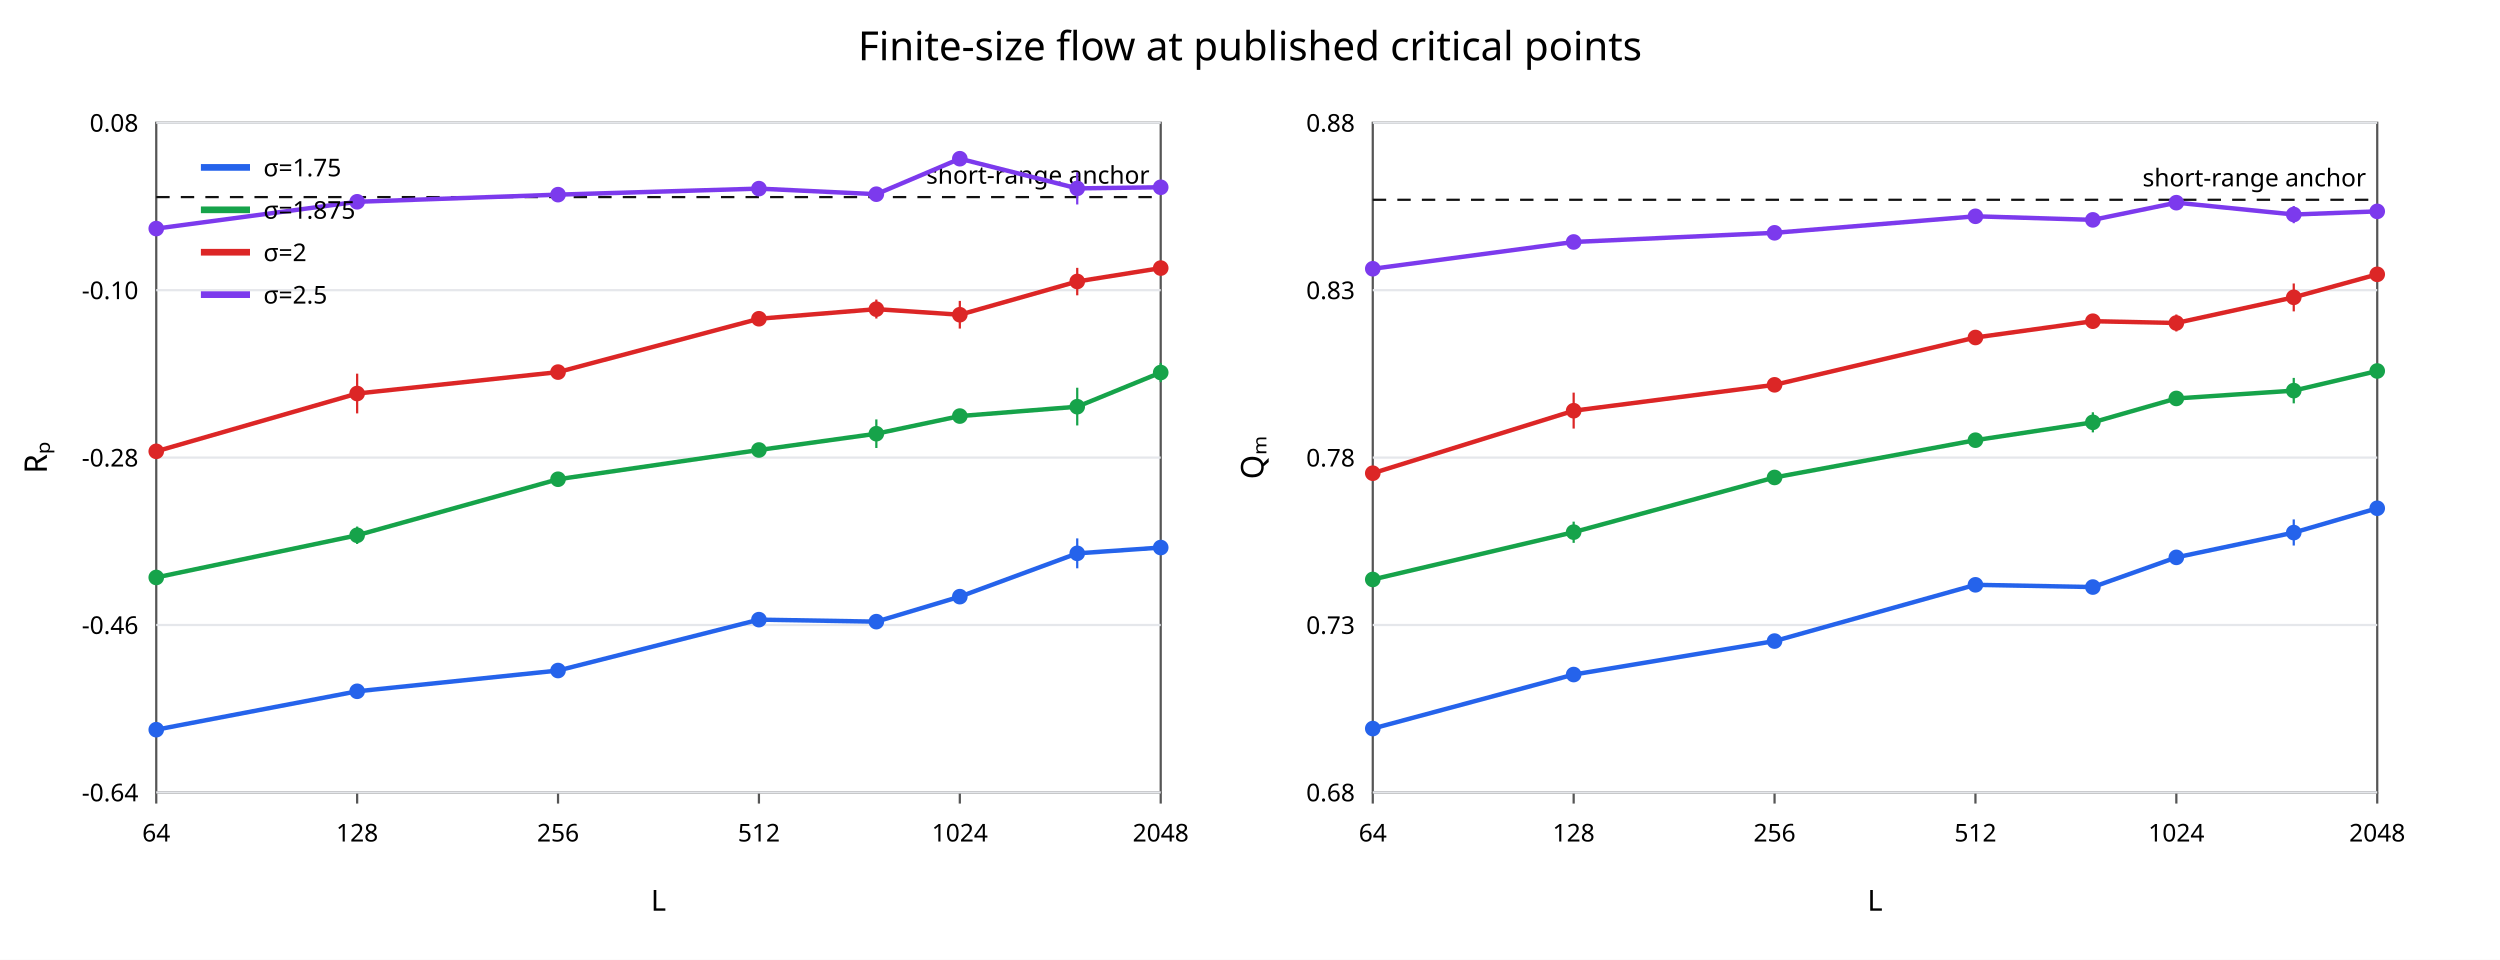
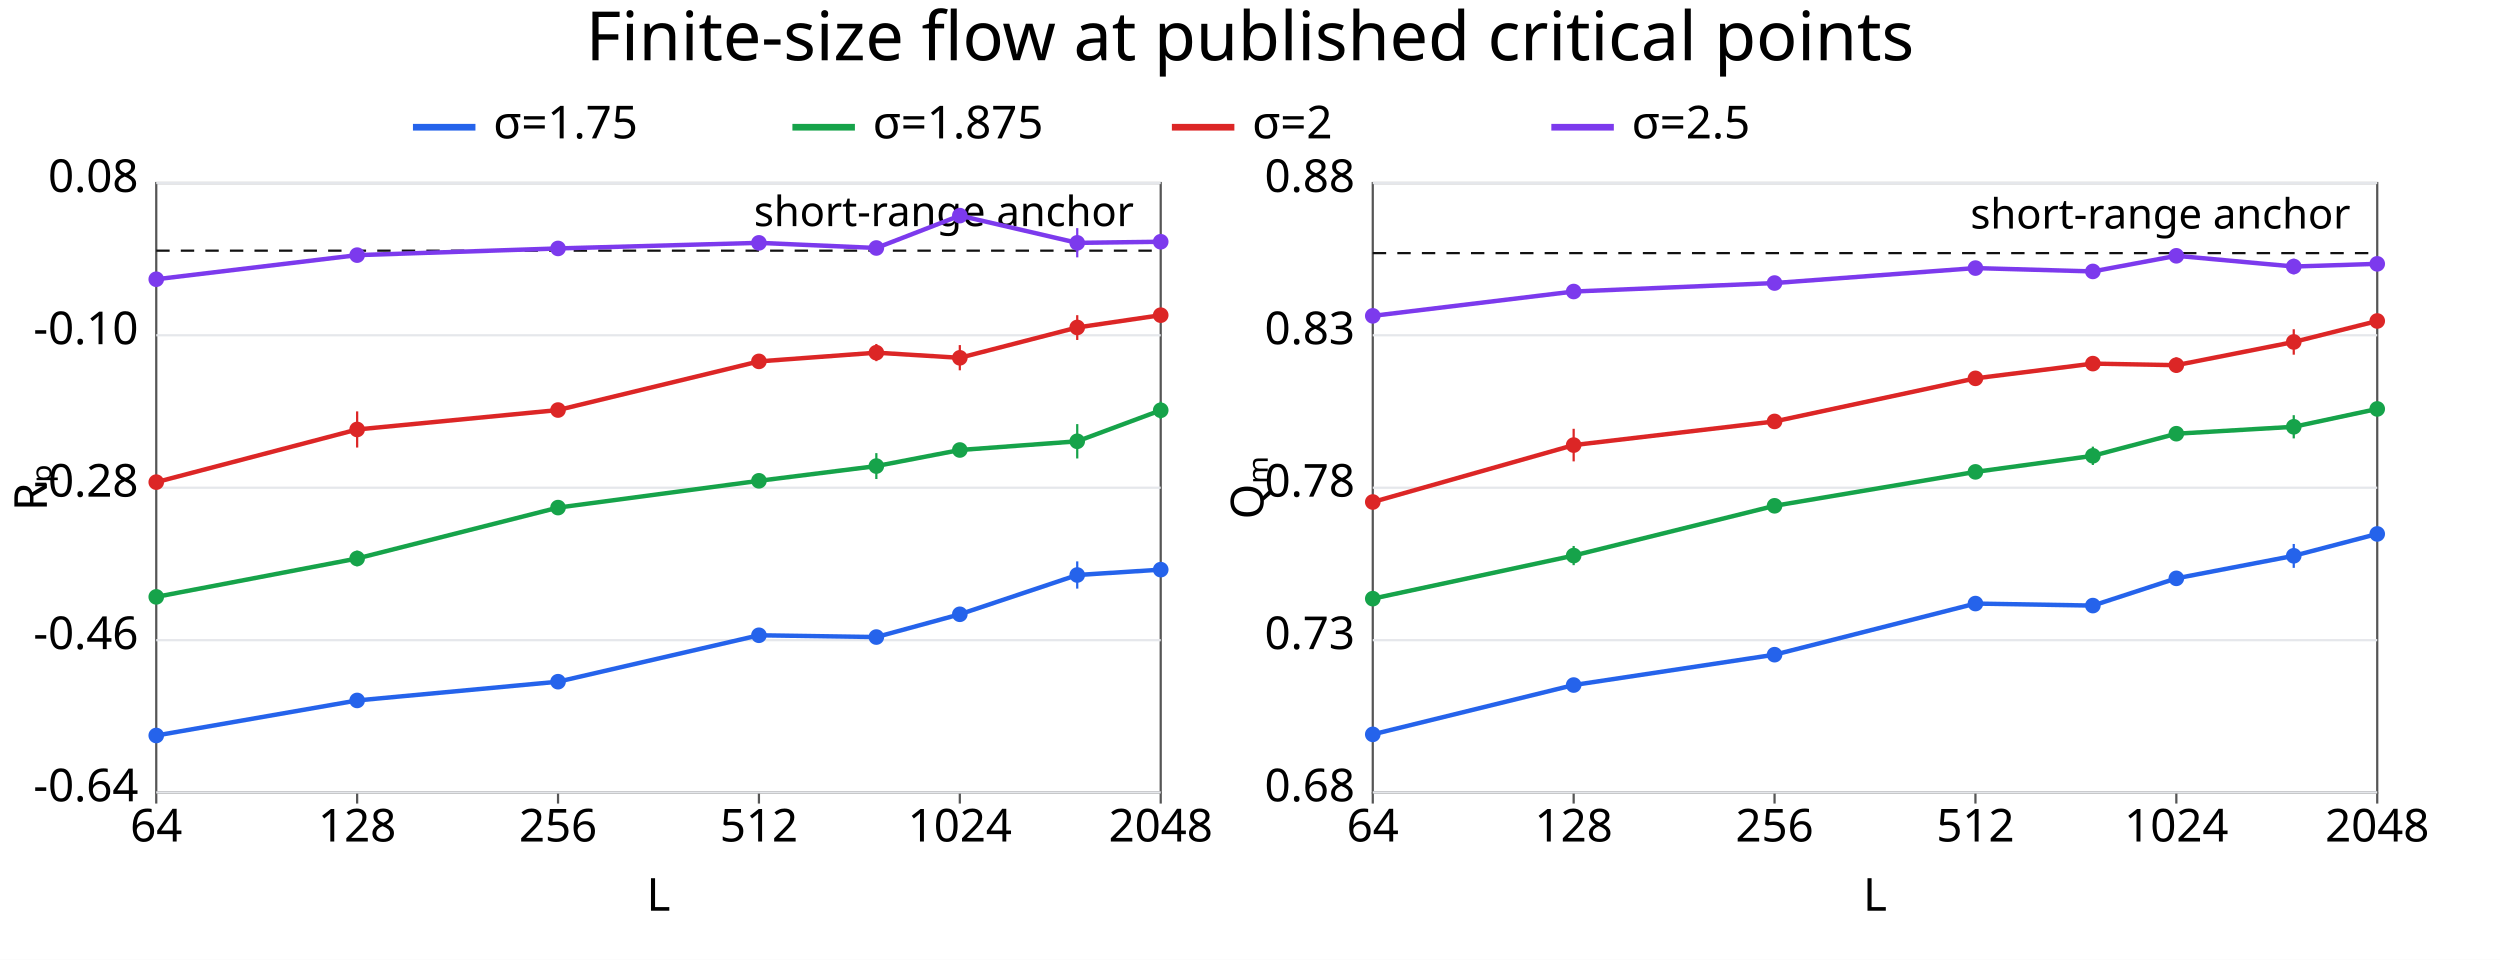
<svg xmlns="http://www.w3.org/2000/svg" width="1120" height="430" viewBox="0 0 1120 430">
  <rect width="100%" height="100%" fill="white" />
-   <text x="560" y="27" text-anchor="middle" font-family="sans-serif" font-size="18">Finite-size flow at published critical points</text>
-   <rect x="70" y="55" width="450" height="300" fill="none" stroke="#555" />
+   <text x="560" y="27" text-anchor="middle" font-family="sans-serif" font-size="30.5">Finite-size flow at published critical points</text>
+   <line x1="185" y1="57" x2="213" y2="57" stroke="#2563eb" stroke-width="3" />
+   <text x="221" y="62" font-family="sans-serif" font-size="20.4">σ=1.75</text>
+   <line x1="355" y1="57" x2="383" y2="57" stroke="#16a34a" stroke-width="3" />
+   <text x="391" y="62" font-family="sans-serif" font-size="20.4">σ=1.875</text>
+   <line x1="525" y1="57" x2="553" y2="57" stroke="#dc2626" stroke-width="3" />
+   <text x="561" y="62" font-family="sans-serif" font-size="20.4">σ=2</text>
+   <line x1="695" y1="57" x2="723" y2="57" stroke="#7c3aed" stroke-width="3" />
+   <text x="731" y="62" font-family="sans-serif" font-size="20.4">σ=2.5</text>
+   <rect x="70" y="82" width="450" height="273" fill="none" stroke="#555" />
  <line x1="70.0" y1="355" x2="70.0" y2="360" stroke="#555" />
-   <text x="70.0" y="377" text-anchor="middle" font-family="sans-serif" font-size="11">64</text>
+   <text x="70.0" y="377" text-anchor="middle" font-family="sans-serif" font-size="20.4">64</text>
  <line x1="160.0" y1="355" x2="160.0" y2="360" stroke="#555" />
-   <text x="160.0" y="377" text-anchor="middle" font-family="sans-serif" font-size="11">128</text>
+   <text x="160.0" y="377" text-anchor="middle" font-family="sans-serif" font-size="20.4">128</text>
  <line x1="250.0" y1="355" x2="250.0" y2="360" stroke="#555" />
-   <text x="250.0" y="377" text-anchor="middle" font-family="sans-serif" font-size="11">256</text>
+   <text x="250.0" y="377" text-anchor="middle" font-family="sans-serif" font-size="20.4">256</text>
  <line x1="340.0" y1="355" x2="340.0" y2="360" stroke="#555" />
-   <text x="340.0" y="377" text-anchor="middle" font-family="sans-serif" font-size="11">512</text>
+   <text x="340.0" y="377" text-anchor="middle" font-family="sans-serif" font-size="20.4">512</text>
  <line x1="430.0" y1="355" x2="430.0" y2="360" stroke="#555" />
-   <text x="430.0" y="377" text-anchor="middle" font-family="sans-serif" font-size="11">1024</text>
+   <text x="430.0" y="377" text-anchor="middle" font-family="sans-serif" font-size="20.4">1024</text>
  <line x1="520.0" y1="355" x2="520.0" y2="360" stroke="#555" />
-   <text x="520.0" y="377" text-anchor="middle" font-family="sans-serif" font-size="11">2048</text>
+   <text x="520.0" y="377" text-anchor="middle" font-family="sans-serif" font-size="20.4">2048</text>
  <line x1="70" y1="355.0" x2="520" y2="355.0" stroke="#e5e7eb" />
-   <text x="62" y="359.0" text-anchor="end" font-family="sans-serif" font-size="11">-0.64</text>
-   <line x1="70" y1="280.0" x2="520" y2="280.0" stroke="#e5e7eb" />
-   <text x="62" y="284.0" text-anchor="end" font-family="sans-serif" font-size="11">-0.46</text>
-   <line x1="70" y1="205.0" x2="520" y2="205.0" stroke="#e5e7eb" />
-   <text x="62" y="209.0" text-anchor="end" font-family="sans-serif" font-size="11">-0.28</text>
-   <line x1="70" y1="130.0" x2="520" y2="130.0" stroke="#e5e7eb" />
-   <text x="62" y="134.0" text-anchor="end" font-family="sans-serif" font-size="11">-0.10</text>
-   <line x1="70" y1="55.0" x2="520" y2="55.0" stroke="#e5e7eb" />
-   <text x="62" y="59.0" text-anchor="end" font-family="sans-serif" font-size="11">0.08</text>
-   <line x1="70" y1="88.3" x2="520" y2="88.3" stroke="#111" stroke-dasharray="6,5" />
-   <text x="515" y="82.3" text-anchor="end" font-family="sans-serif" font-size="11">short-range anchor</text>
-   <text x="295.0" y="408" text-anchor="middle" font-family="sans-serif" font-size="13">L</text>
-   <text x="21" y="205.0" text-anchor="middle" font-family="sans-serif" font-size="14" transform="rotate(-90 21 205.0)">Rₚ</text>
-   <line x1="70.0" y1="327.0" x2="70.0" y2="326.9" stroke="#2563eb" />
-   <circle cx="70.0" cy="326.9" r="3.5" fill="#2563eb" />
-   <line x1="160.0" y1="312.7" x2="160.0" y2="306.7" stroke="#2563eb" />
-   <circle cx="160.0" cy="309.7" r="3.5" fill="#2563eb" />
-   <line x1="250.0" y1="303.4" x2="250.0" y2="297.5" stroke="#2563eb" />
-   <circle cx="250.0" cy="300.4" r="3.5" fill="#2563eb" />
-   <line x1="340.0" y1="278.9" x2="340.0" y2="276.2" stroke="#2563eb" />
-   <circle cx="340.0" cy="277.6" r="3.5" fill="#2563eb" />
-   <line x1="392.6" y1="281.3" x2="392.6" y2="275.8" stroke="#2563eb" />
-   <circle cx="392.6" cy="278.5" r="3.5" fill="#2563eb" />
-   <line x1="430.0" y1="267.6" x2="430.0" y2="266.9" stroke="#2563eb" />
-   <circle cx="430.0" cy="267.3" r="3.5" fill="#2563eb" />
-   <line x1="482.6" y1="254.6" x2="482.6" y2="241.2" stroke="#2563eb" />
-   <circle cx="482.6" cy="247.9" r="3.5" fill="#2563eb" />
-   <line x1="520.0" y1="246.0" x2="520.0" y2="244.7" stroke="#2563eb" />
-   <circle cx="520.0" cy="245.3" r="3.5" fill="#2563eb" />
-   <polyline points="70.0,326.9 160.0,309.7 250.0,300.4 340.0,277.6 392.6,278.5 430.0,267.3 482.6,247.9 520.0,245.3" fill="none" stroke="#2563eb" stroke-width="2" />
-   <line x1="70.0" y1="260.8" x2="70.0" y2="256.6" stroke="#16a34a" />
-   <circle cx="70.0" cy="258.7" r="3.5" fill="#16a34a" />
-   <line x1="160.0" y1="243.7" x2="160.0" y2="235.9" stroke="#16a34a" />
-   <circle cx="160.0" cy="239.8" r="3.5" fill="#16a34a" />
-   <line x1="250.0" y1="216.6" x2="250.0" y2="212.9" stroke="#16a34a" />
-   <circle cx="250.0" cy="214.7" r="3.5" fill="#16a34a" />
-   <line x1="340.0" y1="203.3" x2="340.0" y2="199.9" stroke="#16a34a" />
-   <circle cx="340.0" cy="201.6" r="3.5" fill="#16a34a" />
-   <line x1="392.6" y1="200.7" x2="392.6" y2="187.9" stroke="#16a34a" />
-   <circle cx="392.6" cy="194.3" r="3.5" fill="#16a34a" />
-   <line x1="430.0" y1="188.1" x2="430.0" y2="184.7" stroke="#16a34a" />
-   <circle cx="430.0" cy="186.4" r="3.5" fill="#16a34a" />
-   <line x1="482.6" y1="190.6" x2="482.6" y2="173.7" stroke="#16a34a" />
-   <circle cx="482.6" cy="182.2" r="3.5" fill="#16a34a" />
-   <line x1="520.0" y1="171.2" x2="520.0" y2="162.6" stroke="#16a34a" />
-   <circle cx="520.0" cy="166.9" r="3.5" fill="#16a34a" />
-   <polyline points="70.0,258.7 160.0,239.8 250.0,214.7 340.0,201.6 392.6,194.3 430.0,186.4 482.6,182.2 520.0,166.9" fill="none" stroke="#16a34a" stroke-width="2" />
-   <line x1="70.0" y1="202.7" x2="70.0" y2="201.8" stroke="#dc2626" />
-   <circle cx="70.0" cy="202.2" r="3.5" fill="#dc2626" />
-   <line x1="160.0" y1="185.2" x2="160.0" y2="167.4" stroke="#dc2626" />
-   <circle cx="160.0" cy="176.3" r="3.5" fill="#dc2626" />
-   <line x1="250.0" y1="167.7" x2="250.0" y2="165.7" stroke="#dc2626" />
-   <circle cx="250.0" cy="166.7" r="3.5" fill="#dc2626" />
-   <line x1="340.0" y1="145.7" x2="340.0" y2="140.0" stroke="#dc2626" />
-   <circle cx="340.0" cy="142.8" r="3.5" fill="#dc2626" />
-   <line x1="392.6" y1="142.7" x2="392.6" y2="134.2" stroke="#dc2626" />
-   <circle cx="392.6" cy="138.5" r="3.5" fill="#dc2626" />
-   <line x1="430.0" y1="147.2" x2="430.0" y2="134.8" stroke="#dc2626" />
-   <circle cx="430.0" cy="141.0" r="3.5" fill="#dc2626" />
-   <line x1="482.6" y1="132.3" x2="482.6" y2="120.0" stroke="#dc2626" />
-   <circle cx="482.6" cy="126.1" r="3.5" fill="#dc2626" />
-   <line x1="520.0" y1="120.8" x2="520.0" y2="119.3" stroke="#dc2626" />
-   <circle cx="520.0" cy="120.1" r="3.5" fill="#dc2626" />
-   <polyline points="70.0,202.2 160.0,176.3 250.0,166.7 340.0,142.8 392.6,138.5 430.0,141.0 482.6,126.1 520.0,120.1" fill="none" stroke="#dc2626" stroke-width="2" />
-   <line x1="70.0" y1="105.3" x2="70.0" y2="99.4" stroke="#7c3aed" />
-   <circle cx="70.0" cy="102.4" r="3.5" fill="#7c3aed" />
-   <line x1="160.0" y1="90.5" x2="160.0" y2="90.3" stroke="#7c3aed" />
-   <circle cx="160.0" cy="90.4" r="3.5" fill="#7c3aed" />
-   <line x1="250.0" y1="89.6" x2="250.0" y2="84.9" stroke="#7c3aed" />
-   <circle cx="250.0" cy="87.2" r="3.5" fill="#7c3aed" />
-   <line x1="340.0" y1="87.1" x2="340.0" y2="81.9" stroke="#7c3aed" />
-   <circle cx="340.0" cy="84.5" r="3.5" fill="#7c3aed" />
-   <line x1="392.6" y1="89.2" x2="392.6" y2="84.8" stroke="#7c3aed" />
-   <circle cx="392.6" cy="87.0" r="3.5" fill="#7c3aed" />
-   <circle cx="430.0" cy="71.1" r="3.5" fill="#7c3aed" />
-   <line x1="482.6" y1="91.6" x2="482.6" y2="77.2" stroke="#7c3aed" />
-   <circle cx="482.6" cy="84.4" r="3.5" fill="#7c3aed" />
-   <circle cx="520.0" cy="83.9" r="3.5" fill="#7c3aed" />
-   <polyline points="70.0,102.4 160.0,90.4 250.0,87.2 340.0,84.5 392.6,87.0 430.0,71.1 482.6,84.4 520.0,83.9" fill="none" stroke="#7c3aed" stroke-width="2" />
-   <line x1="90" y1="75" x2="112" y2="75" stroke="#2563eb" stroke-width="3" />
-   <text x="118" y="79" font-family="sans-serif" font-size="11">σ=1.75</text>
-   <line x1="90" y1="94" x2="112" y2="94" stroke="#16a34a" stroke-width="3" />
-   <text x="118" y="98" font-family="sans-serif" font-size="11">σ=1.875</text>
-   <line x1="90" y1="113" x2="112" y2="113" stroke="#dc2626" stroke-width="3" />
-   <text x="118" y="117" font-family="sans-serif" font-size="11">σ=2</text>
-   <line x1="90" y1="132" x2="112" y2="132" stroke="#7c3aed" stroke-width="3" />
-   <text x="118" y="136" font-family="sans-serif" font-size="11">σ=2.5</text>
-   <rect x="615" y="55" width="450" height="300" fill="none" stroke="#555" />
+   <text x="62" y="359.0" text-anchor="end" font-family="sans-serif" font-size="20.4">-0.64</text>
+   <line x1="70" y1="286.8" x2="520" y2="286.8" stroke="#e5e7eb" />
+   <text x="62" y="290.8" text-anchor="end" font-family="sans-serif" font-size="20.4">-0.46</text>
+   <line x1="70" y1="218.5" x2="520" y2="218.5" stroke="#e5e7eb" />
+   <text x="62" y="222.5" text-anchor="end" font-family="sans-serif" font-size="20.4">-0.28</text>
+   <line x1="70" y1="150.2" x2="520" y2="150.2" stroke="#e5e7eb" />
+   <text x="62" y="154.2" text-anchor="end" font-family="sans-serif" font-size="20.4">-0.10</text>
+   <line x1="70" y1="82.0" x2="520" y2="82.0" stroke="#e5e7eb" />
+   <text x="62" y="86.0" text-anchor="end" font-family="sans-serif" font-size="20.4">0.08</text>
+   <line x1="70" y1="112.3" x2="520" y2="112.3" stroke="#111" stroke-dasharray="6,5" />
+   <text x="508" y="101.3" text-anchor="end" font-family="sans-serif" font-size="18.7">short-range anchor</text>
+   <text x="295.0" y="408" text-anchor="middle" font-family="sans-serif" font-size="20.4">L</text>
+   <text x="21" y="218.5" text-anchor="middle" font-family="sans-serif" font-size="20.4" transform="rotate(-90 21 218.5)">Rₚ</text>
+   <line x1="70.0" y1="329.5" x2="70.0" y2="329.5" stroke="#2563eb" />
+   <circle cx="70.0" cy="329.5" r="3.5" fill="#2563eb" />
+   <line x1="160.0" y1="316.5" x2="160.0" y2="311.1" stroke="#2563eb" />
+   <circle cx="160.0" cy="313.8" r="3.5" fill="#2563eb" />
+   <line x1="250.0" y1="308.1" x2="250.0" y2="302.6" stroke="#2563eb" />
+   <circle cx="250.0" cy="305.4" r="3.5" fill="#2563eb" />
+   <line x1="340.0" y1="285.8" x2="340.0" y2="283.3" stroke="#2563eb" />
+   <circle cx="340.0" cy="284.6" r="3.5" fill="#2563eb" />
+   <line x1="392.6" y1="288.0" x2="392.6" y2="282.9" stroke="#2563eb" />
+   <circle cx="392.6" cy="285.4" r="3.5" fill="#2563eb" />
+   <line x1="430.0" y1="275.5" x2="430.0" y2="274.9" stroke="#2563eb" />
+   <circle cx="430.0" cy="275.2" r="3.5" fill="#2563eb" />
+   <line x1="482.6" y1="263.7" x2="482.6" y2="251.5" stroke="#2563eb" />
+   <circle cx="482.6" cy="257.6" r="3.5" fill="#2563eb" />
+   <line x1="520.0" y1="255.8" x2="520.0" y2="254.6" stroke="#2563eb" />
+   <circle cx="520.0" cy="255.2" r="3.5" fill="#2563eb" />
+   <polyline points="70.0,329.5 160.0,313.8 250.0,305.4 340.0,284.6 392.6,285.4 430.0,275.2 482.6,257.6 520.0,255.2" fill="none" stroke="#2563eb" stroke-width="2" />
+   <line x1="70.0" y1="269.3" x2="70.0" y2="265.5" stroke="#16a34a" />
+   <circle cx="70.0" cy="267.4" r="3.5" fill="#16a34a" />
+   <line x1="160.0" y1="253.7" x2="160.0" y2="246.7" stroke="#16a34a" />
+   <circle cx="160.0" cy="250.2" r="3.5" fill="#16a34a" />
+   <line x1="250.0" y1="229.1" x2="250.0" y2="225.7" stroke="#16a34a" />
+   <circle cx="250.0" cy="227.4" r="3.5" fill="#16a34a" />
+   <line x1="340.0" y1="216.9" x2="340.0" y2="213.8" stroke="#16a34a" />
+   <circle cx="340.0" cy="215.4" r="3.5" fill="#16a34a" />
+   <line x1="392.6" y1="214.6" x2="392.6" y2="203.0" stroke="#16a34a" />
+   <circle cx="392.6" cy="208.8" r="3.5" fill="#16a34a" />
+   <line x1="430.0" y1="203.1" x2="430.0" y2="200.1" stroke="#16a34a" />
+   <circle cx="430.0" cy="201.6" r="3.5" fill="#16a34a" />
+   <line x1="482.6" y1="205.4" x2="482.6" y2="190.0" stroke="#16a34a" />
+   <circle cx="482.6" cy="197.7" r="3.5" fill="#16a34a" />
+   <line x1="520.0" y1="187.7" x2="520.0" y2="179.9" stroke="#16a34a" />
+   <circle cx="520.0" cy="183.8" r="3.5" fill="#16a34a" />
+   <polyline points="70.0,267.4 160.0,250.2 250.0,227.4 340.0,215.4 392.6,208.8 430.0,201.6 482.6,197.7 520.0,183.8" fill="none" stroke="#16a34a" stroke-width="2" />
+   <line x1="70.0" y1="216.4" x2="70.0" y2="215.6" stroke="#dc2626" />
+   <circle cx="70.0" cy="216.0" r="3.5" fill="#dc2626" />
+   <line x1="160.0" y1="200.5" x2="160.0" y2="184.3" stroke="#dc2626" />
+   <circle cx="160.0" cy="192.4" r="3.5" fill="#dc2626" />
+   <line x1="250.0" y1="184.5" x2="250.0" y2="182.8" stroke="#dc2626" />
+   <circle cx="250.0" cy="183.7" r="3.5" fill="#dc2626" />
+   <line x1="340.0" y1="164.5" x2="340.0" y2="159.3" stroke="#dc2626" />
+   <circle cx="340.0" cy="161.9" r="3.5" fill="#dc2626" />
+   <line x1="392.6" y1="161.8" x2="392.6" y2="154.1" stroke="#dc2626" />
+   <circle cx="392.6" cy="158.0" r="3.5" fill="#dc2626" />
+   <line x1="430.0" y1="165.9" x2="430.0" y2="154.6" stroke="#dc2626" />
+   <circle cx="430.0" cy="160.3" r="3.5" fill="#dc2626" />
+   <line x1="482.6" y1="152.3" x2="482.6" y2="141.2" stroke="#dc2626" />
+   <circle cx="482.6" cy="146.7" r="3.5" fill="#dc2626" />
+   <line x1="520.0" y1="141.9" x2="520.0" y2="140.5" stroke="#dc2626" />
+   <circle cx="520.0" cy="141.2" r="3.5" fill="#dc2626" />
+   <polyline points="70.0,216.0 160.0,192.4 250.0,183.7 340.0,161.9 392.6,158.0 430.0,160.3 482.6,146.7 520.0,141.2" fill="none" stroke="#dc2626" stroke-width="2" />
+   <line x1="70.0" y1="127.8" x2="70.0" y2="122.4" stroke="#7c3aed" />
+   <circle cx="70.0" cy="125.1" r="3.5" fill="#7c3aed" />
+   <line x1="160.0" y1="114.3" x2="160.0" y2="114.2" stroke="#7c3aed" />
+   <circle cx="160.0" cy="114.3" r="3.5" fill="#7c3aed" />
+   <line x1="250.0" y1="113.5" x2="250.0" y2="109.2" stroke="#7c3aed" />
+   <circle cx="250.0" cy="111.3" r="3.5" fill="#7c3aed" />
+   <line x1="340.0" y1="111.2" x2="340.0" y2="106.5" stroke="#7c3aed" />
+   <circle cx="340.0" cy="108.8" r="3.5" fill="#7c3aed" />
+   <line x1="392.6" y1="113.2" x2="392.6" y2="109.1" stroke="#7c3aed" />
+   <circle cx="392.6" cy="111.1" r="3.5" fill="#7c3aed" />
+   <circle cx="430.0" cy="96.6" r="3.5" fill="#7c3aed" />
+   <line x1="482.6" y1="115.3" x2="482.6" y2="102.2" stroke="#7c3aed" />
+   <circle cx="482.6" cy="108.8" r="3.5" fill="#7c3aed" />
+   <circle cx="520.0" cy="108.3" r="3.5" fill="#7c3aed" />
+   <polyline points="70.0,125.1 160.0,114.3 250.0,111.3 340.0,108.8 392.6,111.1 430.0,96.6 482.6,108.8 520.0,108.3" fill="none" stroke="#7c3aed" stroke-width="2" />
+   <rect x="615" y="82" width="450" height="273" fill="none" stroke="#555" />
  <line x1="615.0" y1="355" x2="615.0" y2="360" stroke="#555" />
-   <text x="615.0" y="377" text-anchor="middle" font-family="sans-serif" font-size="11">64</text>
+   <text x="615.0" y="377" text-anchor="middle" font-family="sans-serif" font-size="20.4">64</text>
  <line x1="705.0" y1="355" x2="705.0" y2="360" stroke="#555" />
-   <text x="705.0" y="377" text-anchor="middle" font-family="sans-serif" font-size="11">128</text>
+   <text x="705.0" y="377" text-anchor="middle" font-family="sans-serif" font-size="20.4">128</text>
  <line x1="795.0" y1="355" x2="795.0" y2="360" stroke="#555" />
-   <text x="795.0" y="377" text-anchor="middle" font-family="sans-serif" font-size="11">256</text>
+   <text x="795.0" y="377" text-anchor="middle" font-family="sans-serif" font-size="20.4">256</text>
  <line x1="885.0" y1="355" x2="885.0" y2="360" stroke="#555" />
-   <text x="885.0" y="377" text-anchor="middle" font-family="sans-serif" font-size="11">512</text>
+   <text x="885.0" y="377" text-anchor="middle" font-family="sans-serif" font-size="20.4">512</text>
  <line x1="975.0" y1="355" x2="975.0" y2="360" stroke="#555" />
-   <text x="975.0" y="377" text-anchor="middle" font-family="sans-serif" font-size="11">1024</text>
+   <text x="975.0" y="377" text-anchor="middle" font-family="sans-serif" font-size="20.4">1024</text>
  <line x1="1065.0" y1="355" x2="1065.0" y2="360" stroke="#555" />
-   <text x="1065.0" y="377" text-anchor="middle" font-family="sans-serif" font-size="11">2048</text>
+   <text x="1065.0" y="377" text-anchor="middle" font-family="sans-serif" font-size="20.4">2048</text>
  <line x1="615" y1="355.0" x2="1065" y2="355.0" stroke="#e5e7eb" />
-   <text x="607" y="359.0" text-anchor="end" font-family="sans-serif" font-size="11">0.68</text>
-   <line x1="615" y1="280.0" x2="1065" y2="280.0" stroke="#e5e7eb" />
-   <text x="607" y="284.0" text-anchor="end" font-family="sans-serif" font-size="11">0.73</text>
-   <line x1="615" y1="205.0" x2="1065" y2="205.0" stroke="#e5e7eb" />
-   <text x="607" y="209.0" text-anchor="end" font-family="sans-serif" font-size="11">0.78</text>
-   <line x1="615" y1="130.0" x2="1065" y2="130.0" stroke="#e5e7eb" />
-   <text x="607" y="134.0" text-anchor="end" font-family="sans-serif" font-size="11">0.83</text>
-   <line x1="615" y1="55.0" x2="1065" y2="55.0" stroke="#e5e7eb" />
-   <text x="607" y="59.0" text-anchor="end" font-family="sans-serif" font-size="11">0.88</text>
-   <line x1="615" y1="89.5" x2="1065" y2="89.5" stroke="#111" stroke-dasharray="6,5" />
-   <text x="1060" y="83.5" text-anchor="end" font-family="sans-serif" font-size="11">short-range anchor</text>
-   <text x="840.0" y="408" text-anchor="middle" font-family="sans-serif" font-size="13">L</text>
-   <text x="566" y="205.0" text-anchor="middle" font-family="sans-serif" font-size="14" transform="rotate(-90 566 205.0)">Qₘ</text>
-   <line x1="615.0" y1="327.7" x2="615.0" y2="325.1" stroke="#2563eb" />
-   <circle cx="615.0" cy="326.4" r="3.5" fill="#2563eb" />
-   <line x1="705.0" y1="304.6" x2="705.0" y2="299.7" stroke="#2563eb" />
-   <circle cx="705.0" cy="302.2" r="3.5" fill="#2563eb" />
-   <line x1="795.0" y1="288.7" x2="795.0" y2="285.8" stroke="#2563eb" />
-   <circle cx="795.0" cy="287.2" r="3.5" fill="#2563eb" />
-   <line x1="885.0" y1="262.7" x2="885.0" y2="261.3" stroke="#2563eb" />
-   <circle cx="885.0" cy="262.0" r="3.5" fill="#2563eb" />
-   <line x1="937.6" y1="263.7" x2="937.6" y2="262.3" stroke="#2563eb" />
-   <circle cx="937.6" cy="263.0" r="3.5" fill="#2563eb" />
-   <line x1="975.0" y1="252.7" x2="975.0" y2="246.6" stroke="#2563eb" />
-   <circle cx="975.0" cy="249.7" r="3.5" fill="#2563eb" />
-   <line x1="1027.6" y1="244.4" x2="1027.6" y2="232.7" stroke="#2563eb" />
-   <circle cx="1027.6" cy="238.6" r="3.5" fill="#2563eb" />
-   <line x1="1065.0" y1="230.9" x2="1065.0" y2="224.5" stroke="#2563eb" />
-   <circle cx="1065.0" cy="227.7" r="3.5" fill="#2563eb" />
-   <polyline points="615.0,326.4 705.0,302.2 795.0,287.2 885.0,262.0 937.6,263.0 975.0,249.7 1027.6,238.6 1065.0,227.7" fill="none" stroke="#2563eb" stroke-width="2" />
-   <line x1="615.0" y1="261.7" x2="615.0" y2="257.5" stroke="#16a34a" />
-   <circle cx="615.0" cy="259.6" r="3.5" fill="#16a34a" />
-   <line x1="705.0" y1="243.2" x2="705.0" y2="233.7" stroke="#16a34a" />
-   <circle cx="705.0" cy="238.4" r="3.5" fill="#16a34a" />
-   <line x1="795.0" y1="216.9" x2="795.0" y2="211.0" stroke="#16a34a" />
-   <circle cx="795.0" cy="213.9" r="3.5" fill="#16a34a" />
-   <line x1="885.0" y1="199.5" x2="885.0" y2="194.8" stroke="#16a34a" />
-   <circle cx="885.0" cy="197.2" r="3.5" fill="#16a34a" />
-   <line x1="937.6" y1="193.7" x2="937.6" y2="184.7" stroke="#16a34a" />
-   <circle cx="937.6" cy="189.2" r="3.5" fill="#16a34a" />
-   <line x1="975.0" y1="180.4" x2="975.0" y2="176.6" stroke="#16a34a" />
-   <circle cx="975.0" cy="178.5" r="3.5" fill="#16a34a" />
-   <line x1="1027.6" y1="180.7" x2="1027.6" y2="169.3" stroke="#16a34a" />
-   <circle cx="1027.6" cy="175.0" r="3.5" fill="#16a34a" />
-   <line x1="1065.0" y1="168.8" x2="1065.0" y2="163.6" stroke="#16a34a" />
-   <circle cx="1065.0" cy="166.2" r="3.5" fill="#16a34a" />
-   <polyline points="615.0,259.6 705.0,238.4 795.0,213.9 885.0,197.2 937.6,189.2 975.0,178.5 1027.6,175.0 1065.0,166.2" fill="none" stroke="#16a34a" stroke-width="2" />
-   <line x1="615.0" y1="213.1" x2="615.0" y2="211.0" stroke="#dc2626" />
-   <circle cx="615.0" cy="212.0" r="3.5" fill="#dc2626" />
-   <line x1="705.0" y1="192.0" x2="705.0" y2="175.9" stroke="#dc2626" />
-   <circle cx="705.0" cy="184.0" r="3.5" fill="#dc2626" />
-   <line x1="795.0" y1="172.6" x2="795.0" y2="172.3" stroke="#dc2626" />
-   <circle cx="795.0" cy="172.4" r="3.5" fill="#dc2626" />
-   <line x1="885.0" y1="152.5" x2="885.0" y2="149.9" stroke="#dc2626" />
-   <circle cx="885.0" cy="151.2" r="3.5" fill="#dc2626" />
-   <line x1="937.6" y1="147.2" x2="937.6" y2="140.7" stroke="#dc2626" />
-   <circle cx="937.6" cy="143.9" r="3.5" fill="#dc2626" />
-   <line x1="975.0" y1="148.5" x2="975.0" y2="140.9" stroke="#dc2626" />
-   <circle cx="975.0" cy="144.7" r="3.5" fill="#dc2626" />
-   <line x1="1027.6" y1="139.5" x2="1027.6" y2="127.0" stroke="#dc2626" />
-   <circle cx="1027.6" cy="133.2" r="3.5" fill="#dc2626" />
-   <line x1="1065.0" y1="124.6" x2="1065.0" y2="121.2" stroke="#dc2626" />
-   <circle cx="1065.0" cy="122.9" r="3.5" fill="#dc2626" />
-   <polyline points="615.0,212.0 705.0,184.0 795.0,172.4 885.0,151.2 937.6,143.9 975.0,144.7 1027.6,133.2 1065.0,122.9" fill="none" stroke="#dc2626" stroke-width="2" />
-   <line x1="615.0" y1="122.8" x2="615.0" y2="118.0" stroke="#7c3aed" />
-   <circle cx="615.0" cy="120.4" r="3.5" fill="#7c3aed" />
-   <line x1="705.0" y1="109.8" x2="705.0" y2="106.9" stroke="#7c3aed" />
-   <circle cx="705.0" cy="108.4" r="3.5" fill="#7c3aed" />
-   <line x1="795.0" y1="106.4" x2="795.0" y2="102.2" stroke="#7c3aed" />
-   <circle cx="795.0" cy="104.3" r="3.5" fill="#7c3aed" />
-   <line x1="885.0" y1="99.9" x2="885.0" y2="93.9" stroke="#7c3aed" />
-   <circle cx="885.0" cy="96.9" r="3.5" fill="#7c3aed" />
-   <line x1="937.6" y1="99.2" x2="937.6" y2="97.7" stroke="#7c3aed" />
-   <circle cx="937.6" cy="98.5" r="3.5" fill="#7c3aed" />
-   <circle cx="975.0" cy="90.8" r="3.5" fill="#7c3aed" />
-   <line x1="1027.6" y1="100.0" x2="1027.6" y2="92.3" stroke="#7c3aed" />
-   <circle cx="1027.6" cy="96.1" r="3.5" fill="#7c3aed" />
-   <circle cx="1065.0" cy="94.7" r="3.5" fill="#7c3aed" />
-   <polyline points="615.0,120.4 705.0,108.4 795.0,104.3 885.0,96.9 937.6,98.5 975.0,90.8 1027.6,96.1 1065.0,94.7" fill="none" stroke="#7c3aed" stroke-width="2" />
+   <text x="607" y="359.0" text-anchor="end" font-family="sans-serif" font-size="20.4">0.68</text>
+   <line x1="615" y1="286.8" x2="1065" y2="286.8" stroke="#e5e7eb" />
+   <text x="607" y="290.8" text-anchor="end" font-family="sans-serif" font-size="20.4">0.73</text>
+   <line x1="615" y1="218.5" x2="1065" y2="218.5" stroke="#e5e7eb" />
+   <text x="607" y="222.5" text-anchor="end" font-family="sans-serif" font-size="20.4">0.78</text>
+   <line x1="615" y1="150.2" x2="1065" y2="150.2" stroke="#e5e7eb" />
+   <text x="607" y="154.2" text-anchor="end" font-family="sans-serif" font-size="20.4">0.83</text>
+   <line x1="615" y1="82.0" x2="1065" y2="82.0" stroke="#e5e7eb" />
+   <text x="607" y="86.0" text-anchor="end" font-family="sans-serif" font-size="20.4">0.88</text>
+   <line x1="615" y1="113.4" x2="1065" y2="113.4" stroke="#111" stroke-dasharray="6,5" />
+   <text x="1053" y="102.4" text-anchor="end" font-family="sans-serif" font-size="18.7">short-range anchor</text>
+   <text x="840.0" y="408" text-anchor="middle" font-family="sans-serif" font-size="20.4">L</text>
+   <text x="566" y="218.5" text-anchor="middle" font-family="sans-serif" font-size="20.4" transform="rotate(-90 566 218.5)">Qₘ</text>
+   <line x1="615.0" y1="330.1" x2="615.0" y2="327.8" stroke="#2563eb" />
+   <circle cx="615.0" cy="329.0" r="3.5" fill="#2563eb" />
+   <line x1="705.0" y1="309.2" x2="705.0" y2="304.7" stroke="#2563eb" />
+   <circle cx="705.0" cy="306.9" r="3.5" fill="#2563eb" />
+   <line x1="795.0" y1="294.6" x2="795.0" y2="292.0" stroke="#2563eb" />
+   <circle cx="795.0" cy="293.3" r="3.5" fill="#2563eb" />
+   <line x1="885.0" y1="271.1" x2="885.0" y2="269.7" stroke="#2563eb" />
+   <circle cx="885.0" cy="270.4" r="3.5" fill="#2563eb" />
+   <line x1="937.6" y1="271.9" x2="937.6" y2="270.6" stroke="#2563eb" />
+   <circle cx="937.6" cy="271.3" r="3.5" fill="#2563eb" />
+   <line x1="975.0" y1="261.9" x2="975.0" y2="256.4" stroke="#2563eb" />
+   <circle cx="975.0" cy="259.1" r="3.5" fill="#2563eb" />
+   <line x1="1027.6" y1="254.4" x2="1027.6" y2="243.7" stroke="#2563eb" />
+   <circle cx="1027.6" cy="249.0" r="3.5" fill="#2563eb" />
+   <line x1="1065.0" y1="242.1" x2="1065.0" y2="236.2" stroke="#2563eb" />
+   <circle cx="1065.0" cy="239.2" r="3.5" fill="#2563eb" />
+   <polyline points="615.0,329.0 705.0,306.9 795.0,293.3 885.0,270.4 937.6,271.3 975.0,259.1 1027.6,249.0 1065.0,239.2" fill="none" stroke="#2563eb" stroke-width="2" />
+   <line x1="615.0" y1="270.1" x2="615.0" y2="266.3" stroke="#16a34a" />
+   <circle cx="615.0" cy="268.2" r="3.5" fill="#16a34a" />
+   <line x1="705.0" y1="253.2" x2="705.0" y2="244.6" stroke="#16a34a" />
+   <circle cx="705.0" cy="248.9" r="3.5" fill="#16a34a" />
+   <line x1="795.0" y1="229.3" x2="795.0" y2="223.9" stroke="#16a34a" />
+   <circle cx="795.0" cy="226.6" r="3.5" fill="#16a34a" />
+   <line x1="885.0" y1="213.5" x2="885.0" y2="209.2" stroke="#16a34a" />
+   <circle cx="885.0" cy="211.4" r="3.5" fill="#16a34a" />
+   <line x1="937.6" y1="208.3" x2="937.6" y2="200.1" stroke="#16a34a" />
+   <circle cx="937.6" cy="204.2" r="3.5" fill="#16a34a" />
+   <line x1="975.0" y1="196.1" x2="975.0" y2="192.6" stroke="#16a34a" />
+   <circle cx="975.0" cy="194.3" r="3.5" fill="#16a34a" />
+   <line x1="1027.6" y1="196.4" x2="1027.6" y2="186.0" stroke="#16a34a" />
+   <circle cx="1027.6" cy="191.2" r="3.5" fill="#16a34a" />
+   <line x1="1065.0" y1="185.5" x2="1065.0" y2="180.8" stroke="#16a34a" />
+   <circle cx="1065.0" cy="183.2" r="3.5" fill="#16a34a" />
+   <polyline points="615.0,268.2 705.0,248.9 795.0,226.6 885.0,211.4 937.6,204.2 975.0,194.3 1027.6,191.2 1065.0,183.2" fill="none" stroke="#16a34a" stroke-width="2" />
+   <line x1="615.0" y1="225.8" x2="615.0" y2="224.0" stroke="#dc2626" />
+   <circle cx="615.0" cy="224.9" r="3.5" fill="#dc2626" />
+   <line x1="705.0" y1="206.7" x2="705.0" y2="192.1" stroke="#dc2626" />
+   <circle cx="705.0" cy="199.4" r="3.5" fill="#dc2626" />
+   <line x1="795.0" y1="189.0" x2="795.0" y2="188.7" stroke="#dc2626" />
+   <circle cx="795.0" cy="188.8" r="3.5" fill="#dc2626" />
+   <line x1="885.0" y1="170.7" x2="885.0" y2="168.3" stroke="#dc2626" />
+   <circle cx="885.0" cy="169.5" r="3.5" fill="#dc2626" />
+   <line x1="937.6" y1="165.9" x2="937.6" y2="160.0" stroke="#dc2626" />
+   <circle cx="937.6" cy="162.9" r="3.5" fill="#dc2626" />
+   <line x1="975.0" y1="167.0" x2="975.0" y2="160.1" stroke="#dc2626" />
+   <circle cx="975.0" cy="163.6" r="3.5" fill="#dc2626" />
+   <line x1="1027.6" y1="158.9" x2="1027.6" y2="147.5" stroke="#dc2626" />
+   <circle cx="1027.6" cy="153.2" r="3.5" fill="#dc2626" />
+   <line x1="1065.0" y1="145.3" x2="1065.0" y2="142.3" stroke="#dc2626" />
+   <circle cx="1065.0" cy="143.8" r="3.5" fill="#dc2626" />
+   <polyline points="615.0,224.9 705.0,199.4 795.0,188.8 885.0,169.5 937.6,162.9 975.0,163.6 1027.6,153.2 1065.0,143.8" fill="none" stroke="#dc2626" stroke-width="2" />
+   <line x1="615.0" y1="143.7" x2="615.0" y2="139.3" stroke="#7c3aed" />
+   <circle cx="615.0" cy="141.5" r="3.5" fill="#7c3aed" />
+   <line x1="705.0" y1="131.9" x2="705.0" y2="129.2" stroke="#7c3aed" />
+   <circle cx="705.0" cy="130.6" r="3.5" fill="#7c3aed" />
+   <line x1="795.0" y1="128.7" x2="795.0" y2="124.9" stroke="#7c3aed" />
+   <circle cx="795.0" cy="126.8" r="3.5" fill="#7c3aed" />
+   <line x1="885.0" y1="122.8" x2="885.0" y2="117.4" stroke="#7c3aed" />
+   <circle cx="885.0" cy="120.1" r="3.5" fill="#7c3aed" />
+   <line x1="937.6" y1="122.2" x2="937.6" y2="120.9" stroke="#7c3aed" />
+   <circle cx="937.6" cy="121.6" r="3.5" fill="#7c3aed" />
+   <circle cx="975.0" cy="114.6" r="3.5" fill="#7c3aed" />
+   <line x1="1027.6" y1="122.9" x2="1027.6" y2="115.9" stroke="#7c3aed" />
+   <circle cx="1027.6" cy="119.4" r="3.5" fill="#7c3aed" />
+   <circle cx="1065.0" cy="118.2" r="3.5" fill="#7c3aed" />
+   <polyline points="615.0,141.5 705.0,130.6 795.0,126.8 885.0,120.1 937.6,121.6 975.0,114.6 1027.6,119.4 1065.0,118.2" fill="none" stroke="#7c3aed" stroke-width="2" />
</svg>
